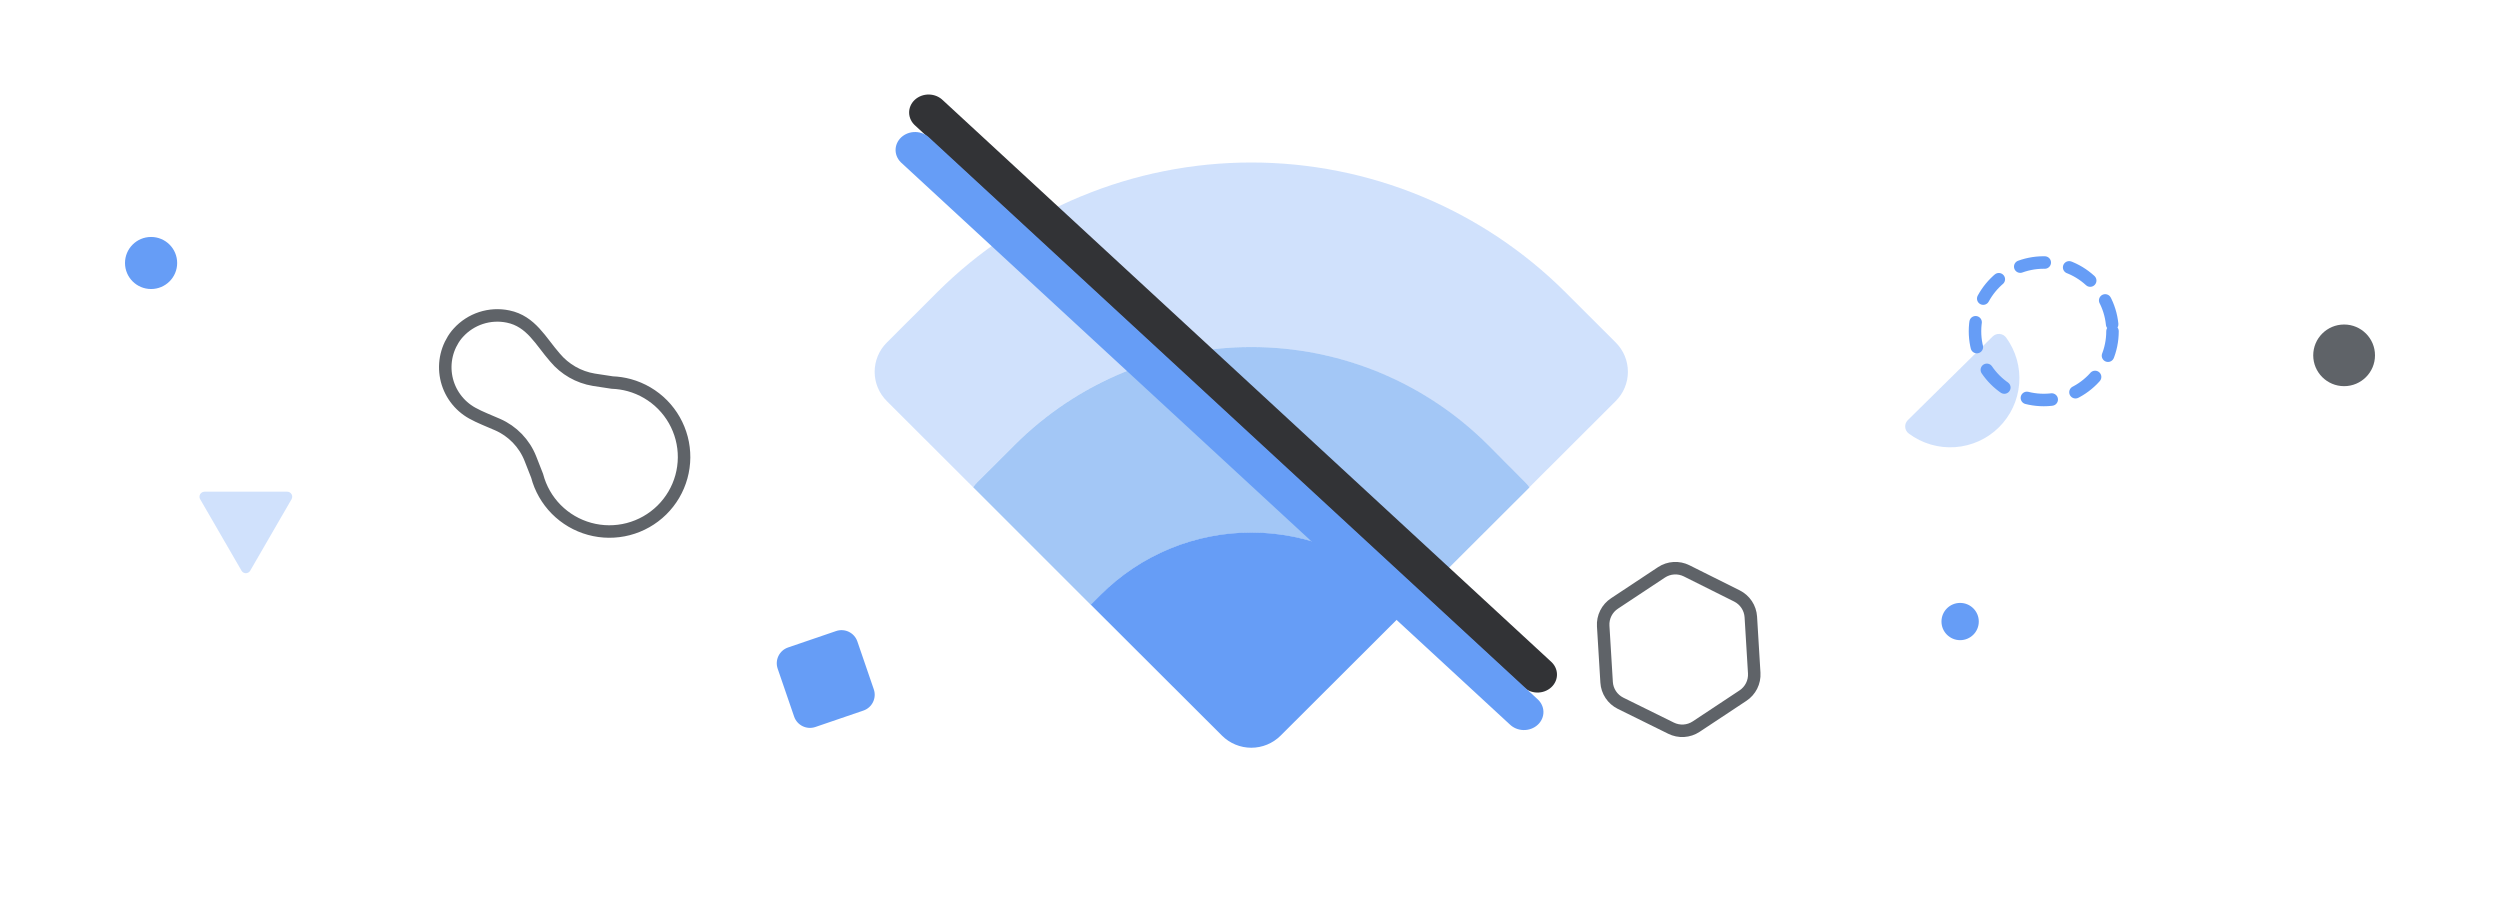
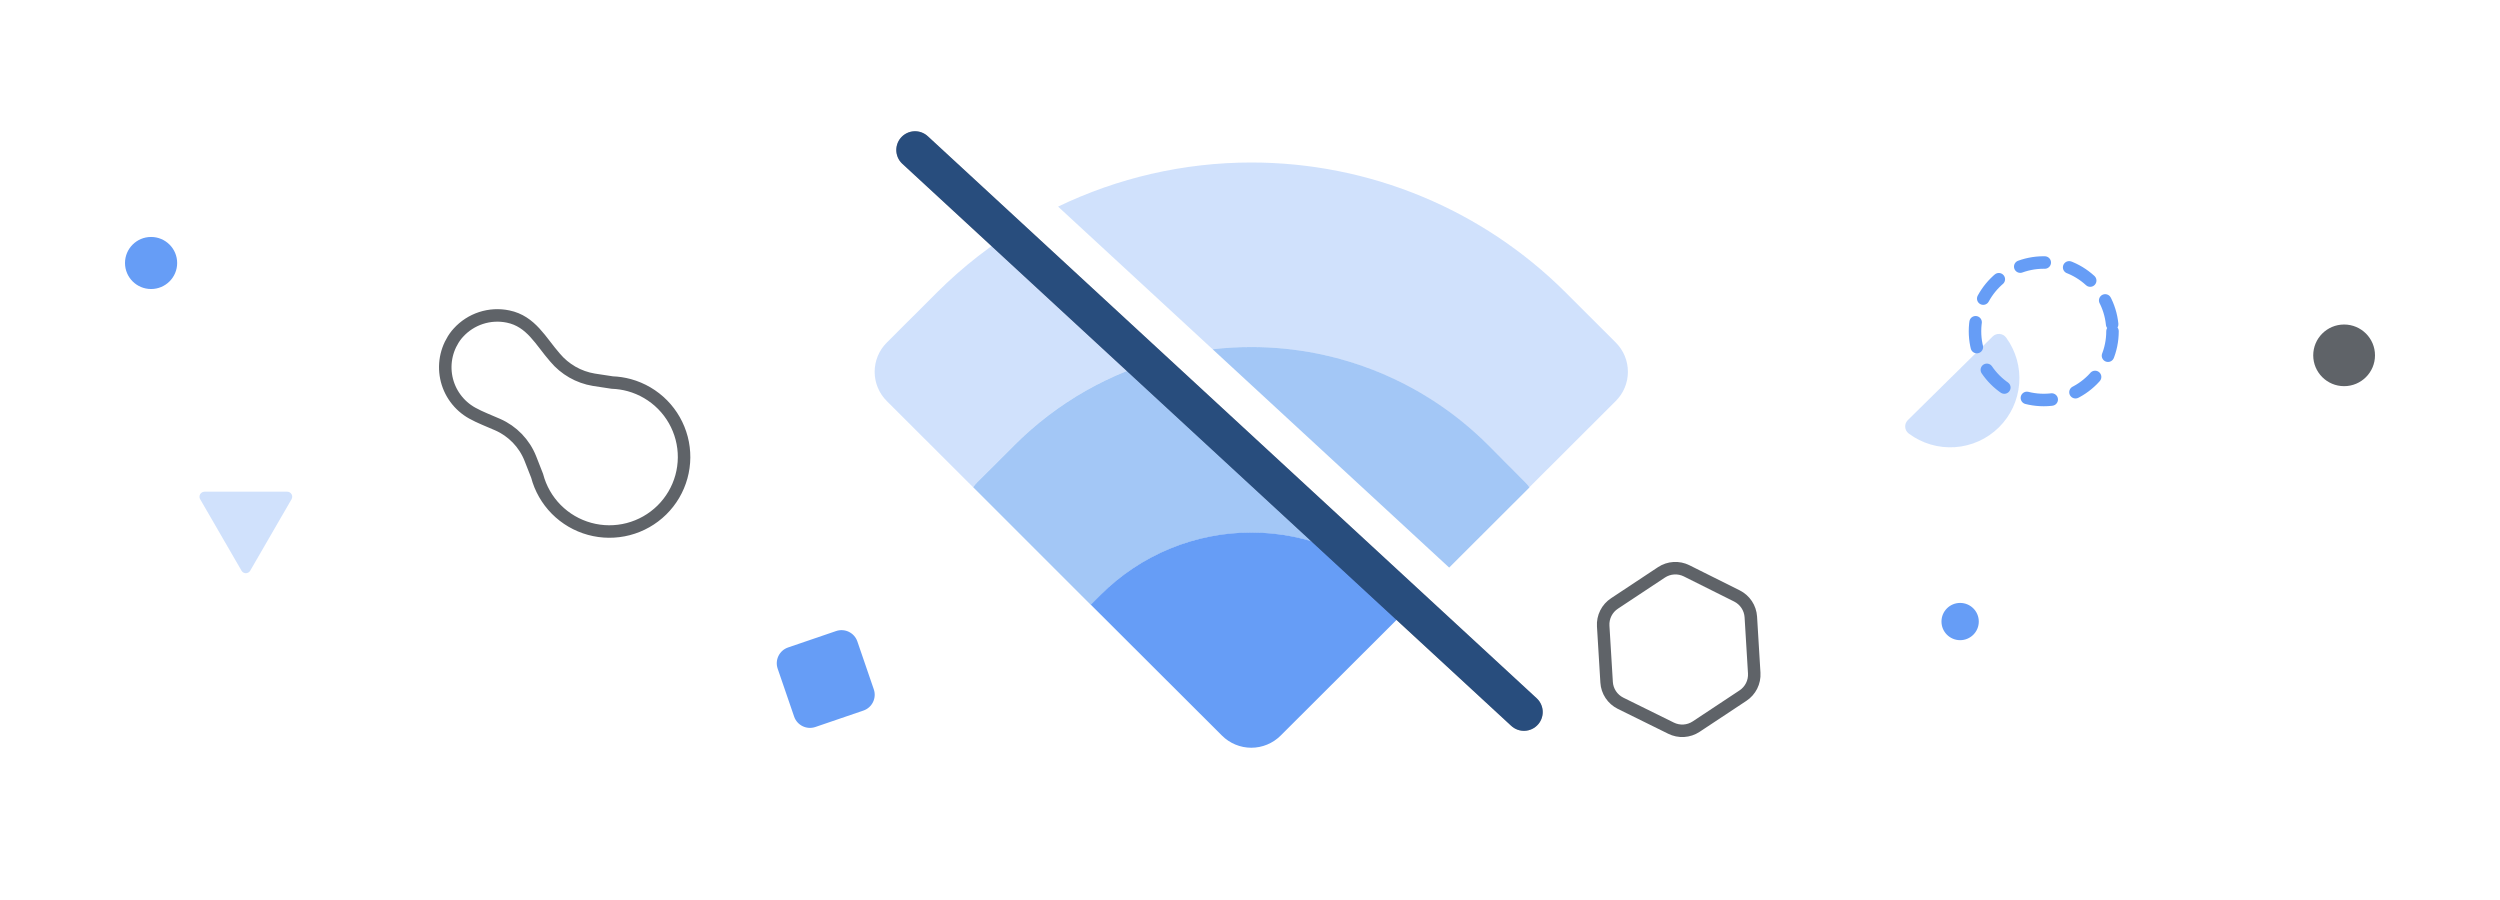
<svg xmlns="http://www.w3.org/2000/svg" width="200" height="72" viewBox="0 0 200 72" fill="none">
  <path d="M69.904 55.148L68.589 51.315C68.349 50.617 67.587 50.245 66.888 50.484L63.047 51.797C62.347 52.036 61.975 52.796 62.214 53.495L63.53 57.327C63.77 58.026 64.531 58.398 65.231 58.159L69.071 56.846C69.771 56.606 70.144 55.846 69.904 55.148Z" fill="#669DF6" />
  <path d="M50.343 30.812C49.898 30.691 49.441 30.621 48.98 30.604L47.511 30.38C46.292 30.179 45.186 29.546 44.396 28.598C43.254 27.298 42.498 25.703 40.647 25.322C39.928 25.172 39.182 25.213 38.483 25.44C37.785 25.668 37.158 26.074 36.666 26.618C36.615 26.672 36.564 26.733 36.516 26.791C36.141 27.269 35.875 27.822 35.734 28.413C35.594 29.003 35.584 29.616 35.704 30.211C35.824 30.806 36.072 31.368 36.431 31.858C36.789 32.348 37.249 32.755 37.781 33.05C38.425 33.411 39.144 33.669 39.802 33.965C41.004 34.49 41.948 35.468 42.429 36.686L42.971 38.067C43.236 39.079 43.764 40.004 44.5 40.749C45.237 41.493 46.157 42.031 47.168 42.308C48.178 42.586 49.245 42.593 50.259 42.329C51.273 42.065 52.2 41.539 52.947 40.805C53.693 40.07 54.233 39.152 54.511 38.144C54.79 37.135 54.798 36.071 54.534 35.059C54.27 34.046 53.744 33.121 53.009 32.375C52.273 31.63 51.354 31.091 50.343 30.812V30.812Z" stroke="#5F6368" stroke-linecap="round" stroke-linejoin="round" />
-   <path d="M187.529 30.893C188.894 30.893 190 29.789 190 28.427C190 27.065 188.894 25.961 187.529 25.961C186.164 25.961 185.058 27.065 185.058 28.427C185.058 29.789 186.164 30.893 187.529 30.893Z" fill="#5F6368" />
-   <path d="M156.811 51.213C157.635 51.213 158.303 50.546 158.303 49.723C158.303 48.9 157.635 48.233 156.811 48.233C155.986 48.233 155.318 48.9 155.318 49.723C155.318 50.546 155.986 51.213 156.811 51.213Z" fill="#669DF6" />
-   <path d="M12.087 23.122C13.239 23.122 14.173 22.19 14.173 21.04C14.173 19.889 13.239 18.957 12.087 18.957C10.934 18.957 10 19.889 10 21.04C10 22.19 10.934 23.122 12.087 23.122Z" fill="#669DF6" />
+   <path d="M187.529 30.893C188.894 30.893 190 29.789 190 28.427C190 27.066 188.894 25.961 187.529 25.961C186.164 25.961 185.058 27.066 185.058 28.427C185.058 29.789 186.164 30.893 187.529 30.893Z" fill="#5F6368" />
+   <path d="M156.811 51.214C157.635 51.214 158.303 50.547 158.303 49.724C158.303 48.901 157.635 48.234 156.811 48.234C155.986 48.234 155.318 48.901 155.318 49.724C155.318 50.547 155.986 51.214 156.811 51.214Z" fill="#669DF6" />
+   <path d="M12.087 23.122C13.239 23.122 14.173 22.19 14.173 21.04C14.173 19.89 13.239 18.957 12.087 18.957C10.934 18.957 10 19.89 10 21.04C10 22.19 10.934 23.122 12.087 23.122Z" fill="#669DF6" />
  <path d="M132.918 45.788L129.169 48.271C128.869 48.466 128.627 48.737 128.466 49.056C128.306 49.375 128.233 49.731 128.256 50.087L128.529 54.581C128.55 54.933 128.664 55.273 128.859 55.568C129.054 55.862 129.323 56.1 129.64 56.258L133.678 58.251C133.995 58.409 134.347 58.482 134.7 58.461C135.053 58.44 135.394 58.326 135.689 58.132L139.438 55.649C139.733 55.454 139.971 55.185 140.129 54.869C140.287 54.553 140.359 54.202 140.338 53.849L140.066 49.353C140.043 49.001 139.929 48.66 139.734 48.366C139.539 48.072 139.27 47.834 138.954 47.676L134.929 45.666C134.613 45.508 134.26 45.436 133.907 45.458C133.554 45.479 133.213 45.593 132.918 45.788V45.788Z" stroke="#5F6368" stroke-linecap="round" stroke-linejoin="round" />
  <path d="M22.989 39.336H16.356C16.286 39.337 16.217 39.356 16.156 39.392C16.096 39.428 16.046 39.479 16.011 39.541C15.976 39.602 15.959 39.671 15.96 39.742C15.96 39.812 15.979 39.881 16.015 39.941L19.328 45.666C19.364 45.724 19.414 45.773 19.474 45.806C19.533 45.84 19.601 45.857 19.669 45.857C19.738 45.857 19.805 45.84 19.864 45.806C19.924 45.773 19.974 45.724 20.01 45.666L23.326 39.935C23.36 39.874 23.378 39.807 23.378 39.737C23.378 39.668 23.36 39.6 23.326 39.54C23.293 39.48 23.244 39.43 23.184 39.394C23.125 39.358 23.058 39.338 22.989 39.336V39.336Z" fill="#8AB4F8" fill-opacity="0.4" />
-   <path d="M152.622 33.614C152.55 33.686 152.494 33.773 152.458 33.869C152.422 33.964 152.408 34.067 152.416 34.169C152.424 34.27 152.453 34.369 152.503 34.458C152.553 34.548 152.621 34.625 152.704 34.685C153.765 35.477 155.076 35.863 156.398 35.772C157.72 35.682 158.965 35.121 159.908 34.191C160.85 33.262 161.428 32.026 161.535 30.708C161.642 29.39 161.272 28.077 160.492 27.008C160.432 26.925 160.355 26.857 160.266 26.806C160.177 26.756 160.078 26.725 159.977 26.716C159.875 26.707 159.772 26.72 159.676 26.754C159.579 26.788 159.491 26.842 159.418 26.913L152.622 33.614Z" fill="#8AB4F8" fill-opacity="0.4" />
-   <path d="M129.265 27.407L125.247 23.393C118.578 16.738 109.534 13 100.104 13C90.674 13 81.63 16.738 74.961 23.393L70.943 27.407C70.635 27.714 70.391 28.078 70.224 28.48C70.058 28.881 69.972 29.311 69.972 29.745C69.972 30.18 70.058 30.61 70.224 31.011C70.391 31.412 70.635 31.777 70.943 32.084L77.848 38.978C77.941 38.842 78.046 38.715 78.162 38.598L81.185 35.581C86.202 30.575 93.006 27.762 100.101 27.762C107.195 27.762 113.999 30.575 119.016 35.581L122.039 38.598C122.155 38.715 122.26 38.842 122.353 38.978L129.258 32.084C129.566 31.777 129.811 31.413 129.978 31.012C130.145 30.611 130.232 30.181 130.232 29.747C130.233 29.312 130.148 28.882 129.982 28.481C129.816 28.079 129.572 27.714 129.265 27.407Z" fill="#8AB4F8" fill-opacity="0.4" />
-   <path d="M119.023 35.581C114.006 30.575 107.202 27.763 100.107 27.763C93.013 27.763 86.209 30.575 81.192 35.581L78.168 38.598C78.053 38.715 77.948 38.843 77.855 38.979L87.262 48.387L88.046 47.605C89.628 46.023 91.508 44.768 93.577 43.912C95.646 43.056 97.864 42.615 100.104 42.615C102.344 42.615 104.562 43.056 106.631 43.912C108.7 44.768 110.58 46.023 112.162 47.605L112.946 48.387L122.36 38.992C122.267 38.856 122.162 38.729 122.046 38.611L119.023 35.581Z" fill="#1A73E8" fill-opacity="0.4" />
-   <path d="M102.449 58.85L112.947 48.374L112.163 47.591C110.58 46.01 108.7 44.755 106.631 43.898C104.562 43.042 102.344 42.602 100.104 42.602C97.864 42.602 95.646 43.042 93.577 43.898C91.508 44.755 89.629 46.01 88.046 47.591L87.262 48.374L97.759 58.85C98.381 59.471 99.225 59.819 100.104 59.819C100.984 59.819 101.827 59.471 102.449 58.85Z" fill="#669DF6" />
+   <path d="M152.622 33.614C152.55 33.687 152.494 33.773 152.458 33.869C152.422 33.965 152.408 34.067 152.416 34.169C152.424 34.271 152.453 34.37 152.503 34.459C152.553 34.548 152.621 34.626 152.704 34.686C153.765 35.478 155.076 35.863 156.398 35.773C157.72 35.682 158.965 35.121 159.908 34.192C160.85 33.263 161.428 32.026 161.535 30.708C161.642 29.39 161.272 28.078 160.492 27.009C160.432 26.926 160.355 26.857 160.266 26.806C160.177 26.756 160.078 26.725 159.977 26.716C159.875 26.707 159.772 26.72 159.676 26.754C159.579 26.788 159.491 26.843 159.418 26.914L152.622 33.614Z" fill="#8AB4F8" fill-opacity="0.4" />
  <circle cx="163.5" cy="26.5" r="5.5" stroke="#669DF6" stroke-linecap="round" stroke-dasharray="2 2" />
-   <line x1="1.5" y1="-1.5" x2="67.793" y2="-1.5" transform="matrix(0.734803 0.67828 -0.734803 0.67828 72.0834 9)" stroke="#323336" stroke-width="3" stroke-linecap="round" />
-   <line x1="1.5" y1="-1.5" x2="67.793" y2="-1.5" transform="matrix(0.734803 0.67828 -0.734803 0.67828 71 12)" stroke="#669DF6" stroke-width="3" stroke-linecap="round" />
+   <path fill-rule="evenodd" clip-rule="evenodd" d="M81.861 18.026C79.369 19.512 77.049 21.31 74.961 23.393L70.943 27.407C70.635 27.714 70.391 28.078 70.224 28.48C70.058 28.881 69.972 29.311 69.972 29.745C69.972 30.18 70.058 30.61 70.224 31.011C70.391 31.412 70.635 31.777 70.943 32.084L77.848 38.978C77.941 38.842 78.046 38.715 78.162 38.598L81.185 35.581C84.576 32.197 88.784 29.815 93.346 28.627L81.861 18.026ZM97.011 27.941C98.032 27.823 99.063 27.762 100.101 27.762C107.195 27.762 113.999 30.575 119.016 35.581L122.039 38.598C122.155 38.715 122.26 38.842 122.353 38.978L129.258 32.084C129.566 31.777 129.811 31.413 129.978 31.012C130.145 30.611 130.232 30.181 130.232 29.747C130.233 29.312 130.148 28.882 129.982 28.481C129.816 28.079 129.572 27.714 129.265 27.407L125.247 23.393C118.578 16.738 109.534 13 100.104 13C94.7 13 89.423 14.228 84.647 16.528L97.011 27.941Z" fill="#8AB4F8" fill-opacity="0.4" />
+   <path fill-rule="evenodd" clip-rule="evenodd" d="M93.348 28.629C88.788 29.817 84.582 32.198 81.192 35.581L78.168 38.598C78.053 38.715 77.948 38.843 77.855 38.979L87.262 48.387L88.046 47.605C89.628 46.023 91.508 44.768 93.577 43.912C95.646 43.056 97.864 42.615 100.104 42.615C102.344 42.615 104.562 43.056 106.631 43.912C108.7 44.768 110.58 46.023 112.162 47.605L112.946 48.387L113.814 47.521L93.348 28.629ZM115.933 45.407L122.36 38.992C122.267 38.856 122.162 38.729 122.046 38.611L119.023 35.581C114.006 30.575 107.202 27.763 100.107 27.763C99.068 27.763 98.035 27.823 97.012 27.942L115.933 45.407Z" fill="#1A73E8" fill-opacity="0.4" />
+   <path fill-rule="evenodd" clip-rule="evenodd" d="M112.947 48.373L102.449 58.849C101.827 59.47 100.984 59.819 100.104 59.819C99.225 59.819 98.381 59.47 97.759 58.849L87.262 48.373L88.046 47.591C89.629 46.009 91.508 44.754 93.577 43.898C95.646 43.042 97.864 42.601 100.104 42.601C102.344 42.601 104.562 43.042 106.631 43.898C108.7 44.754 110.58 46.009 112.163 47.591L112.947 48.373Z" fill="#669DF6" />
+   <path d="M73.204 12L121.917 56.965" stroke="#323336" stroke-width="3" stroke-linecap="round" />
+   <path d="M73.204 12L121.917 56.965" stroke="#1A73E8" stroke-opacity="0.4" stroke-width="3" stroke-linecap="round" />
</svg>
